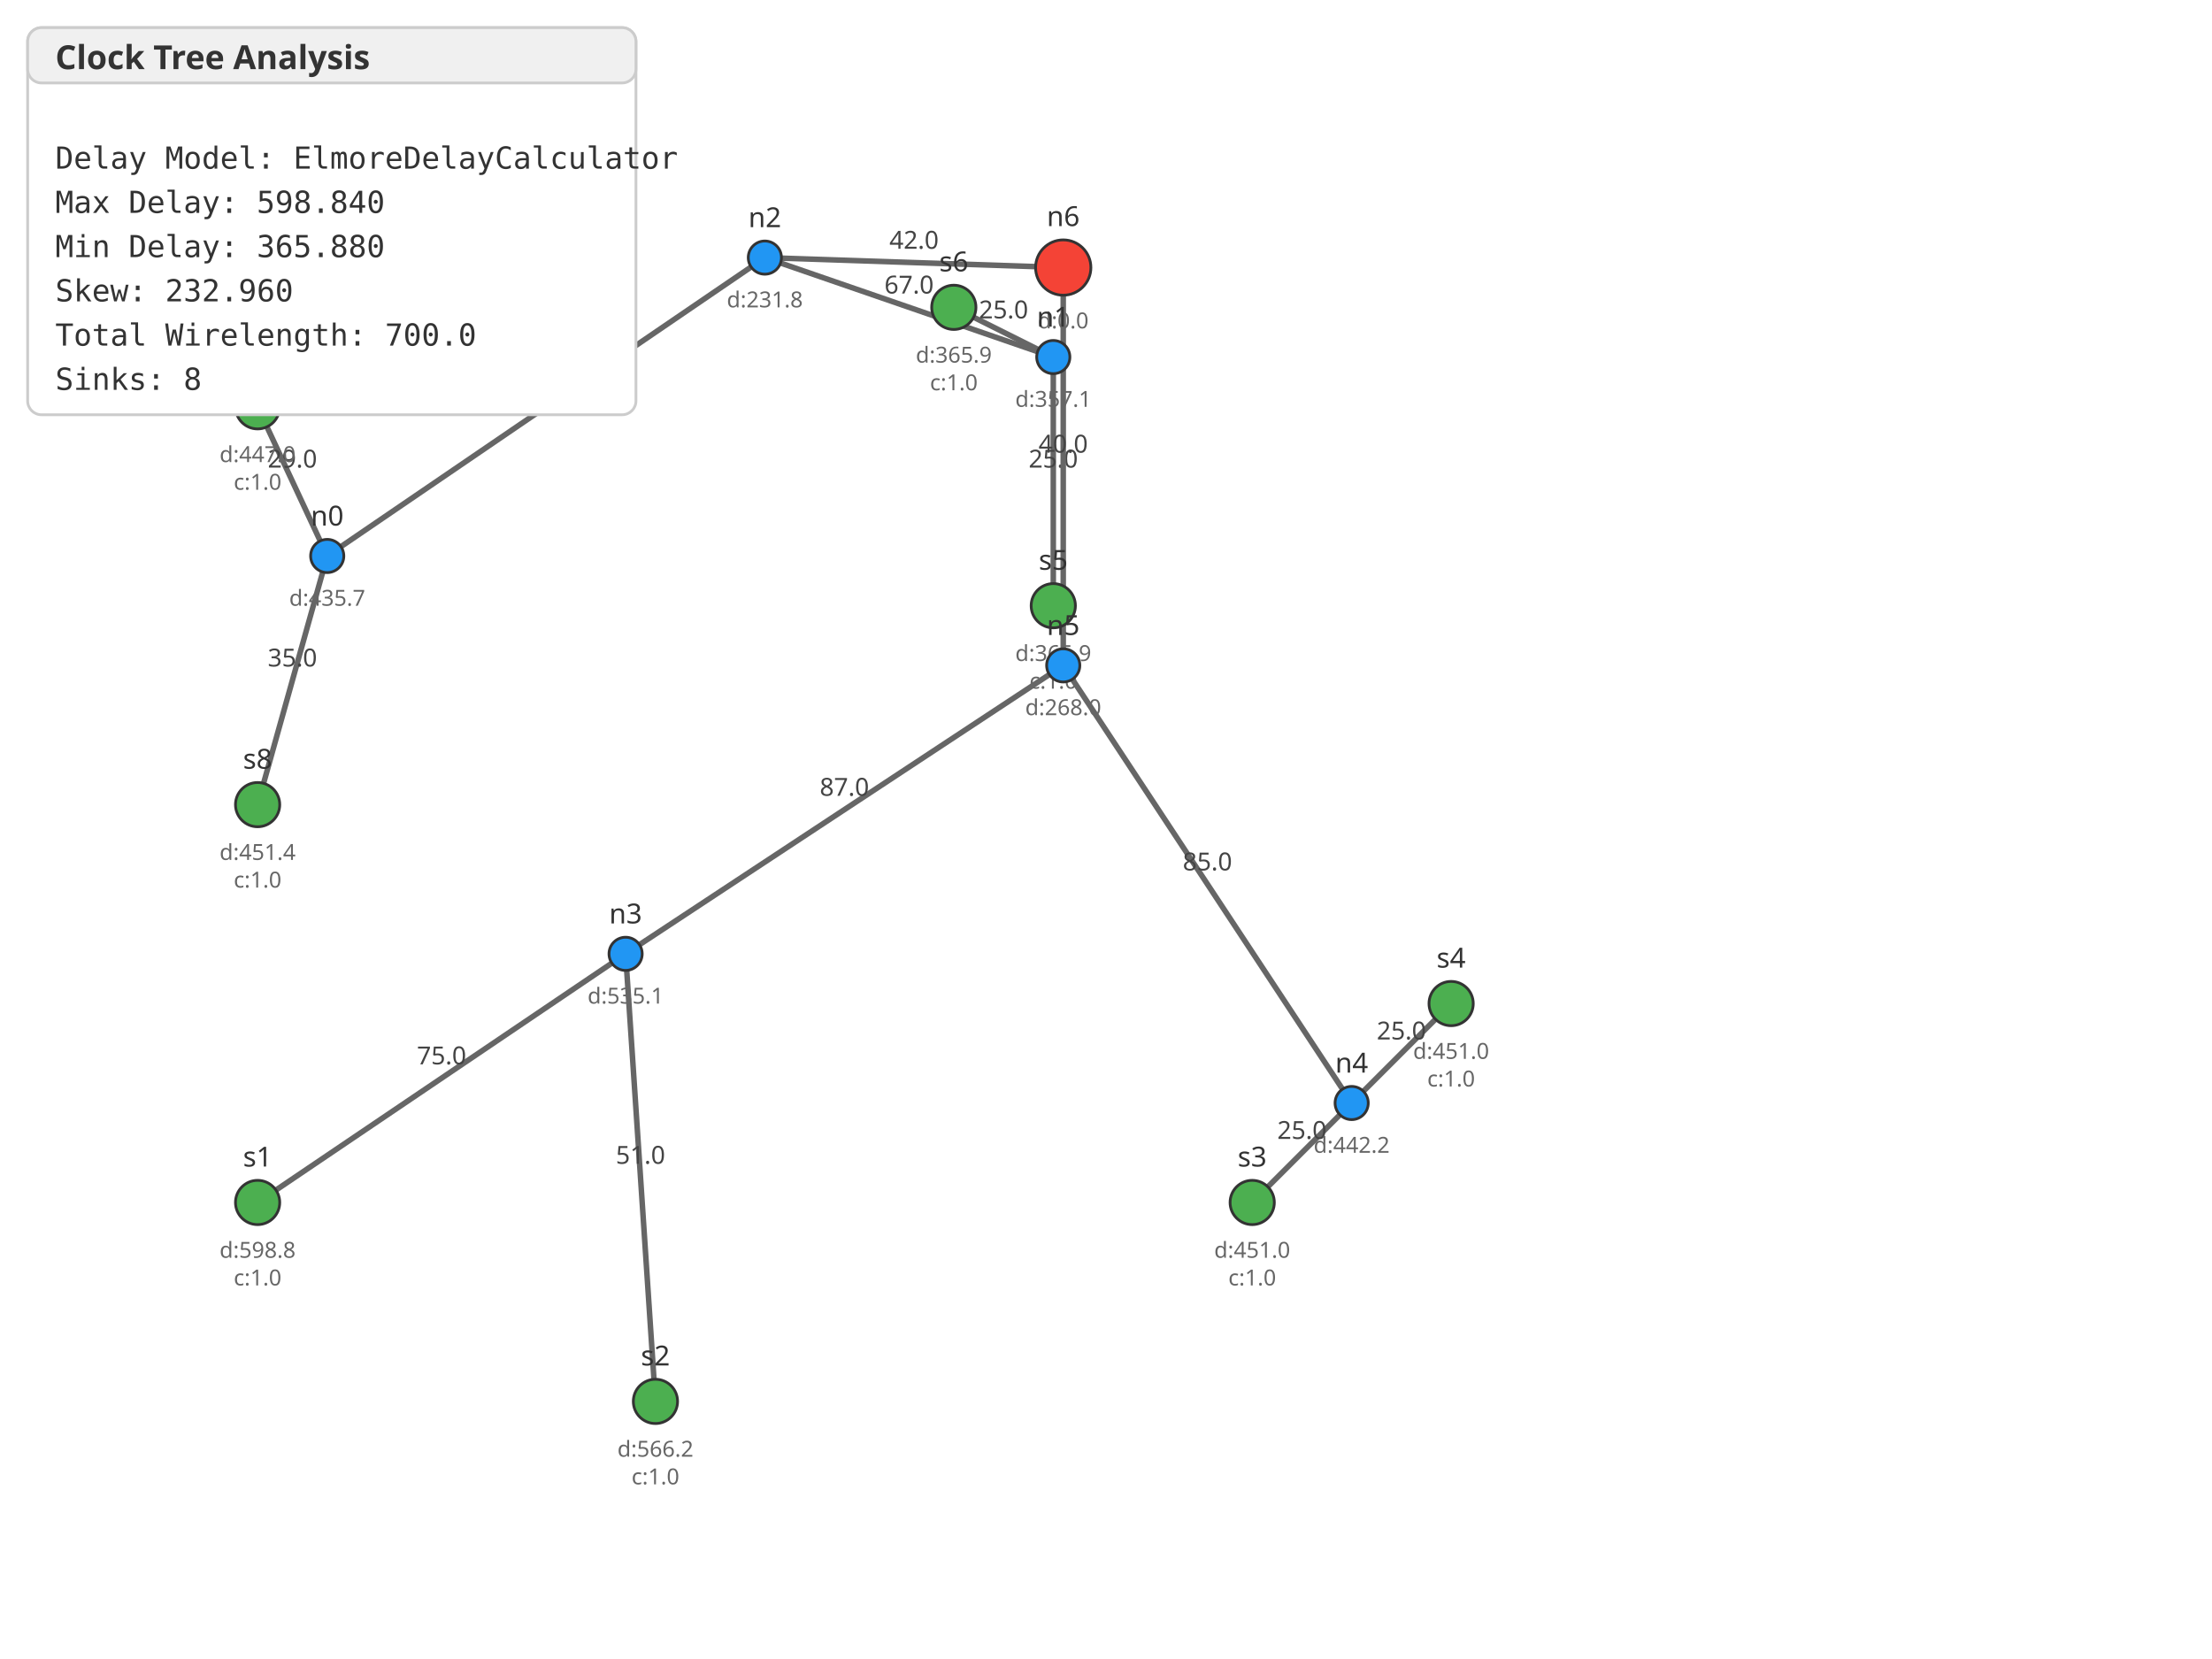
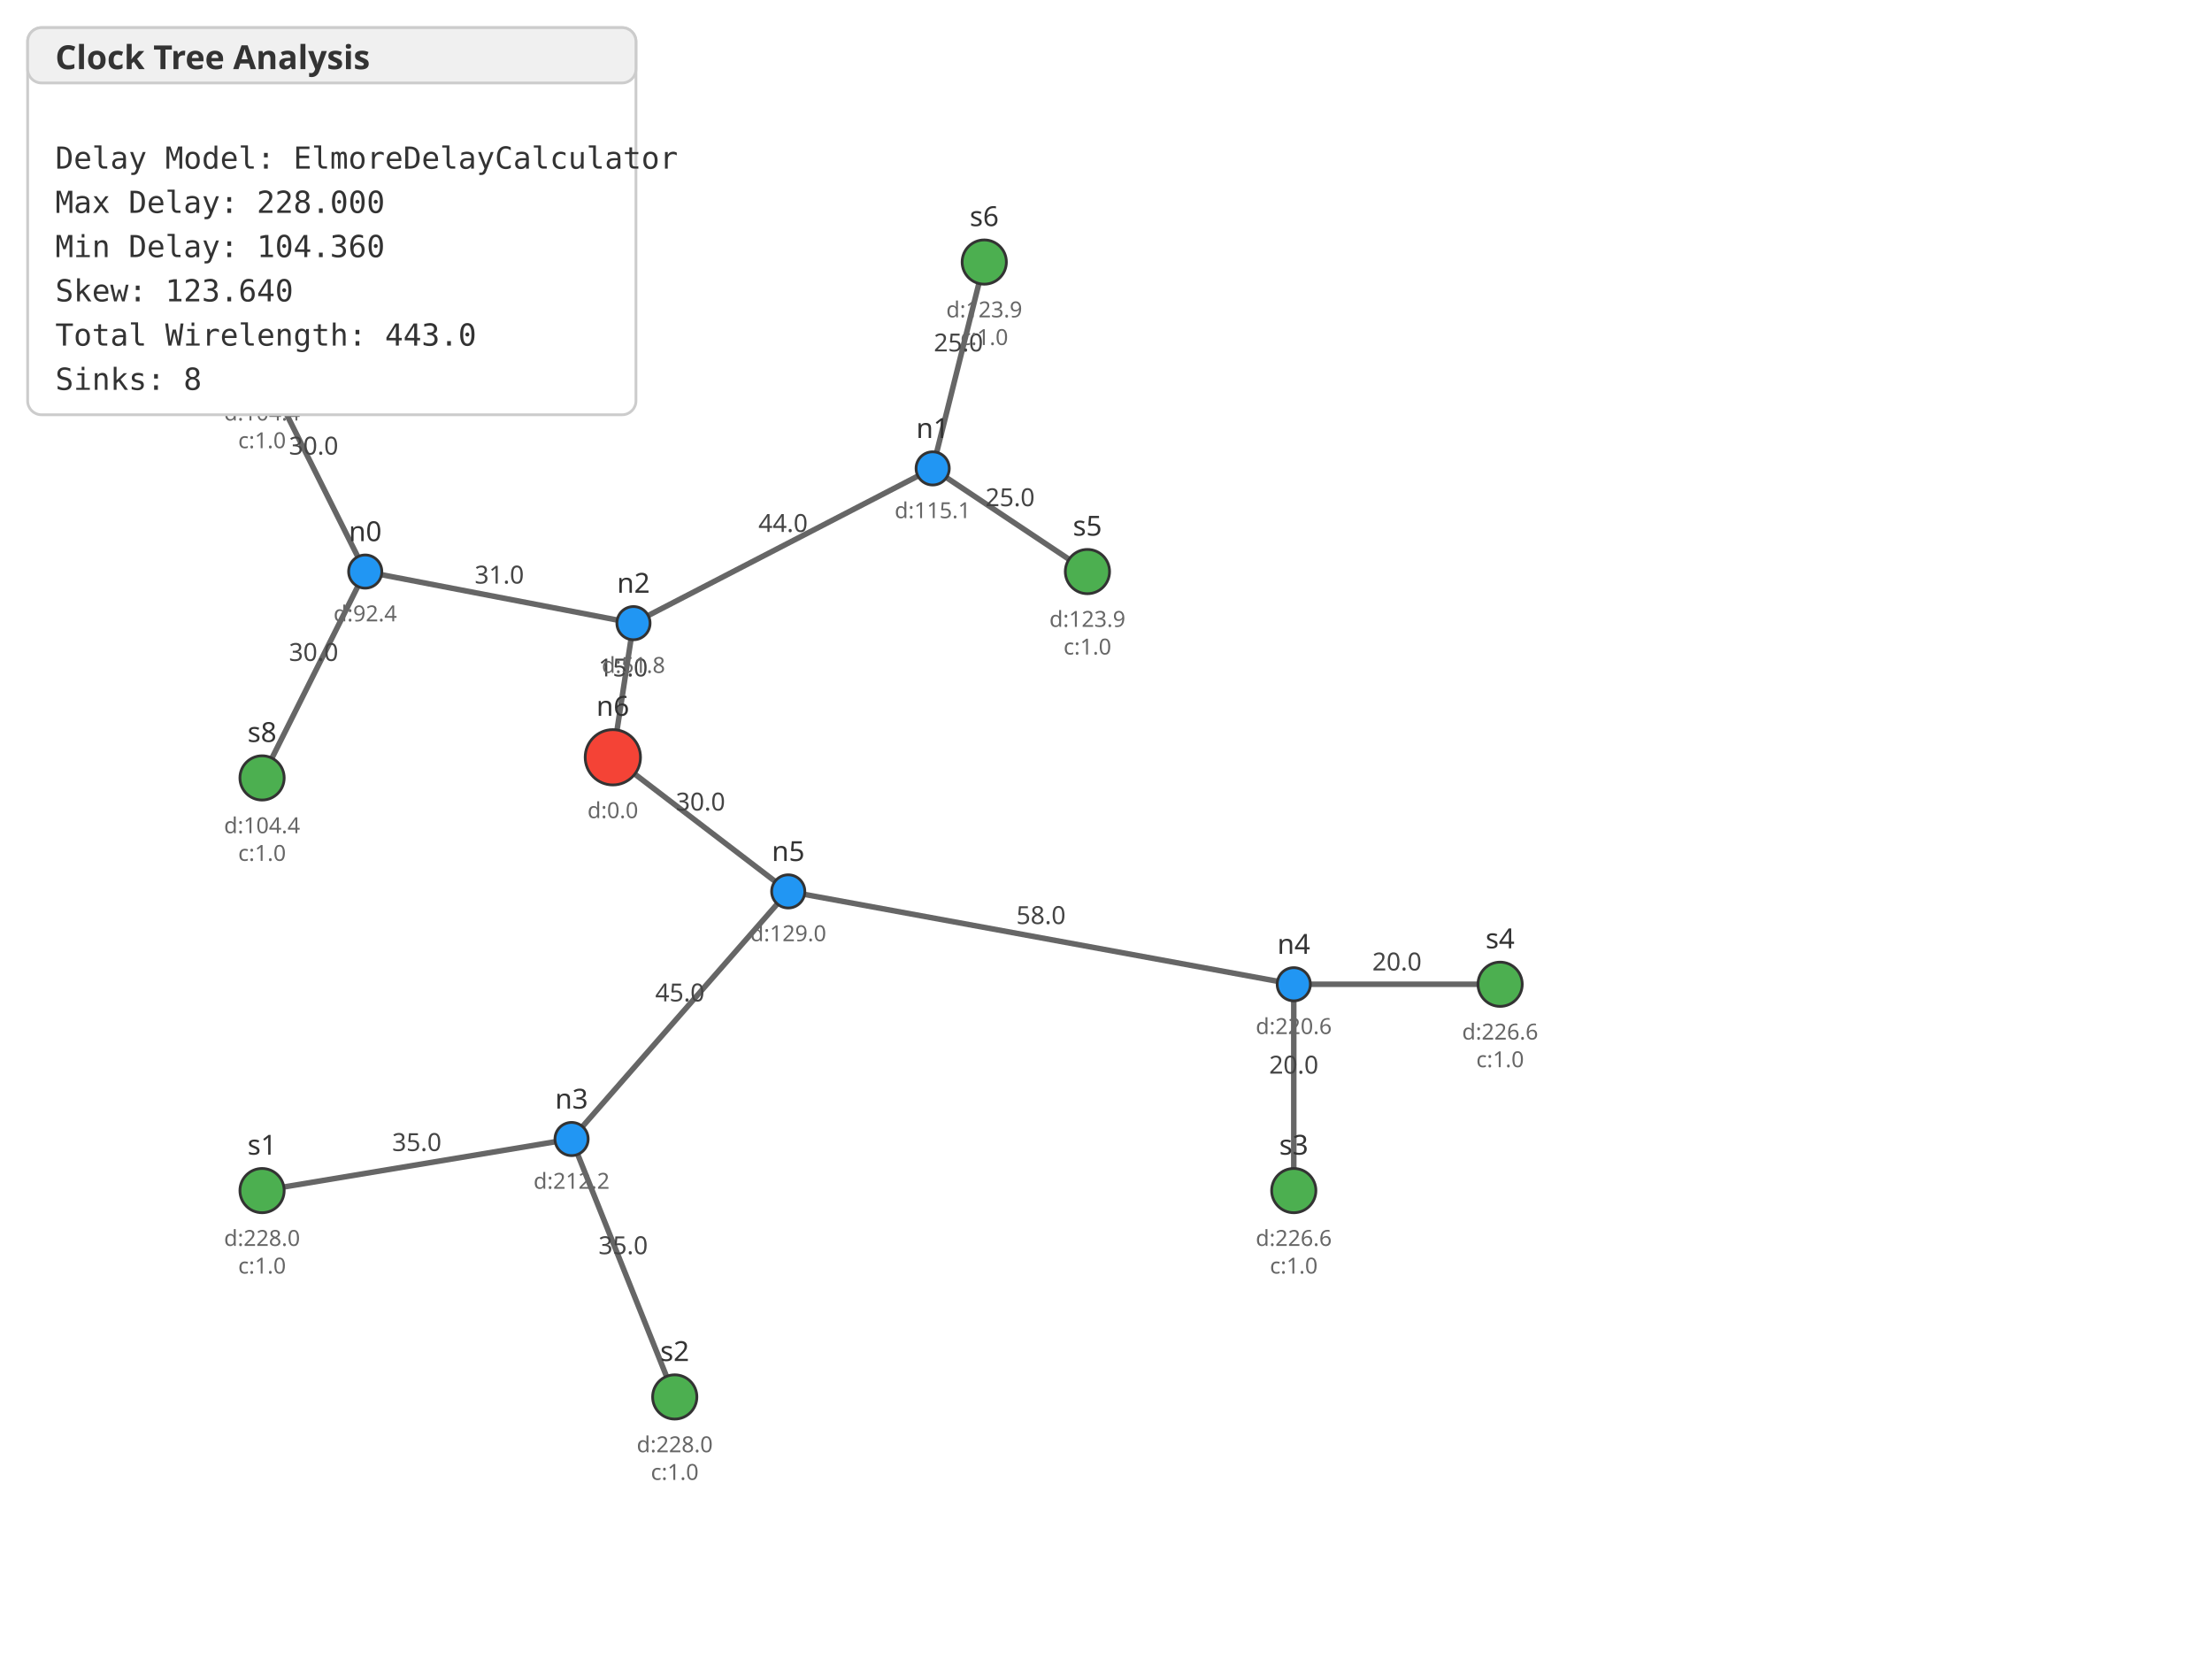
<svg xmlns="http://www.w3.org/2000/svg" width="800" height="600">
  <style>
  .node-label { font: 10px sans-serif; fill: #333; }
  .delay-label { font: 8px sans-serif; fill: #666; }
  .wire-label { font: 9px sans-serif; fill: #444; }
  .analysis-label { font: 12px sans-serif; fill: #333; }
</style>
  <rect width="100%" height="100%" fill="white" />
  <g class="clock-tree3d">
-     <line x1="384.532" y1="96.763" x2="276.619" y2="93.165" stroke="#666666" stroke-width="2" stroke-linecap="round" />
-     <text x="330.576" y="89.964" class="wire-label" text-anchor="middle">42.0</text>
-     <line x1="276.619" y1="93.165" x2="118.345" y2="201.079" stroke="#666666" stroke-width="2" stroke-linecap="round" />
-     <text x="197.482" y="142.122" class="wire-label" text-anchor="middle">89.0</text>
-     <line x1="118.345" y1="201.079" x2="93.165" y2="147.122" stroke="#666666" stroke-width="2" stroke-linecap="round" />
-     <text x="105.755" y="169.101" class="wire-label" text-anchor="middle">29.0</text>
-     <line x1="118.345" y1="201.079" x2="93.165" y2="291.007" stroke="#666666" stroke-width="2" stroke-linecap="round" />
-     <text x="105.755" y="241.043" class="wire-label" text-anchor="middle">35.0</text>
-     <line x1="276.619" y1="93.165" x2="380.935" y2="129.137" stroke="#666666" stroke-width="2" stroke-linecap="round" />
-     <text x="328.777" y="106.151" class="wire-label" text-anchor="middle">67.0</text>
-     <line x1="380.935" y1="129.137" x2="344.964" y2="111.151" stroke="#666666" stroke-width="2" stroke-linecap="round" />
-     <text x="362.95" y="115.144" class="wire-label" text-anchor="middle">25.0</text>
-     <line x1="380.935" y1="129.137" x2="380.935" y2="219.065" stroke="#666666" stroke-width="2" stroke-linecap="round" />
-     <text x="380.935" y="169.101" class="wire-label" text-anchor="middle">25.0</text>
-     <line x1="384.532" y1="96.763" x2="384.532" y2="240.647" stroke="#666666" stroke-width="2" stroke-linecap="round" />
-     <text x="384.532" y="163.705" class="wire-label" text-anchor="middle">40.0</text>
-     <line x1="384.532" y1="240.647" x2="226.259" y2="344.964" stroke="#666666" stroke-width="2" stroke-linecap="round" />
-     <text x="305.396" y="287.806" class="wire-label" text-anchor="middle">87.0</text>
-     <line x1="226.259" y1="344.964" x2="93.165" y2="434.892" stroke="#666666" stroke-width="2" stroke-linecap="round" />
-     <text x="159.712" y="384.928" class="wire-label" text-anchor="middle">75.0</text>
-     <line x1="226.259" y1="344.964" x2="237.05" y2="506.835" stroke="#666666" stroke-width="2" stroke-linecap="round" />
-     <text x="231.655" y="420.899" class="wire-label" text-anchor="middle">51.0</text>
-     <line x1="384.532" y1="240.647" x2="488.849" y2="398.921" stroke="#666666" stroke-width="2" stroke-linecap="round" />
-     <text x="436.691" y="314.784" class="wire-label" text-anchor="middle">85.0</text>
-     <line x1="488.849" y1="398.921" x2="524.82" y2="362.95" stroke="#666666" stroke-width="2" stroke-linecap="round" />
-     <text x="506.835" y="375.935" class="wire-label" text-anchor="middle">25.0</text>
-     <line x1="488.849" y1="398.921" x2="452.878" y2="434.892" stroke="#666666" stroke-width="2" stroke-linecap="round" />
-     <text x="470.863" y="411.906" class="wire-label" text-anchor="middle">25.0</text>
-     <circle cx="384.532" cy="96.763" r="10" fill="#F44336" stroke="#333" stroke-width="1" />
-     <text x="384.532" y="81.763" class="node-label" text-anchor="middle">n6</text>
-     <text x="384.532" y="118.763" class="delay-label" text-anchor="middle">d:0.0</text>
-     <circle cx="276.619" cy="93.165" r="6" fill="#2196F3" stroke="#333" stroke-width="1" />
-     <text x="276.619" y="82.165" class="node-label" text-anchor="middle">n2</text>
-     <text x="276.619" y="111.165" class="delay-label" text-anchor="middle">d:231.8</text>
-     <circle cx="118.345" cy="201.079" r="6" fill="#2196F3" stroke="#333" stroke-width="1" />
-     <text x="118.345" y="190.079" class="node-label" text-anchor="middle">n0</text>
-     <text x="118.345" y="219.079" class="delay-label" text-anchor="middle">d:435.7</text>
-     <circle cx="93.165" cy="147.122" r="8" fill="#4CAF50" stroke="#333" stroke-width="1" />
-     <text x="93.165" y="134.122" class="node-label" text-anchor="middle">s7</text>
-     <text x="93.165" y="167.122" class="delay-label" text-anchor="middle">d:447.0</text>
-     <text x="93.165" y="177.122" class="delay-label" text-anchor="middle">c:1.0</text>
-     <circle cx="93.165" cy="291.007" r="8" fill="#4CAF50" stroke="#333" stroke-width="1" />
-     <text x="93.165" y="278.007" class="node-label" text-anchor="middle">s8</text>
-     <text x="93.165" y="311.007" class="delay-label" text-anchor="middle">d:451.4</text>
-     <text x="93.165" y="321.007" class="delay-label" text-anchor="middle">c:1.0</text>
-     <circle cx="380.935" cy="129.137" r="6" fill="#2196F3" stroke="#333" stroke-width="1" />
-     <text x="380.935" y="118.137" class="node-label" text-anchor="middle">n1</text>
-     <text x="380.935" y="147.137" class="delay-label" text-anchor="middle">d:357.1</text>
-     <circle cx="344.964" cy="111.151" r="8" fill="#4CAF50" stroke="#333" stroke-width="1" />
-     <text x="344.964" y="98.151" class="node-label" text-anchor="middle">s6</text>
-     <text x="344.964" y="131.151" class="delay-label" text-anchor="middle">d:365.9</text>
-     <text x="344.964" y="141.151" class="delay-label" text-anchor="middle">c:1.0</text>
-     <circle cx="380.935" cy="219.065" r="8" fill="#4CAF50" stroke="#333" stroke-width="1" />
-     <text x="380.935" y="206.065" class="node-label" text-anchor="middle">s5</text>
-     <text x="380.935" y="239.065" class="delay-label" text-anchor="middle">d:365.9</text>
-     <text x="380.935" y="249.065" class="delay-label" text-anchor="middle">c:1.0</text>
-     <circle cx="384.532" cy="240.647" r="6" fill="#2196F3" stroke="#333" stroke-width="1" />
-     <text x="384.532" y="229.647" class="node-label" text-anchor="middle">n5</text>
-     <text x="384.532" y="258.647" class="delay-label" text-anchor="middle">d:268.0</text>
-     <circle cx="226.259" cy="344.964" r="6" fill="#2196F3" stroke="#333" stroke-width="1" />
-     <text x="226.259" y="333.964" class="node-label" text-anchor="middle">n3</text>
-     <text x="226.259" y="362.964" class="delay-label" text-anchor="middle">d:535.1</text>
-     <circle cx="93.165" cy="434.892" r="8" fill="#4CAF50" stroke="#333" stroke-width="1" />
-     <text x="93.165" y="421.892" class="node-label" text-anchor="middle">s1</text>
-     <text x="93.165" y="454.892" class="delay-label" text-anchor="middle">d:598.8</text>
-     <text x="93.165" y="464.892" class="delay-label" text-anchor="middle">c:1.0</text>
-     <circle cx="237.05" cy="506.835" r="8" fill="#4CAF50" stroke="#333" stroke-width="1" />
-     <text x="237.05" y="493.835" class="node-label" text-anchor="middle">s2</text>
-     <text x="237.05" y="526.835" class="delay-label" text-anchor="middle">d:566.2</text>
-     <text x="237.05" y="536.835" class="delay-label" text-anchor="middle">c:1.0</text>
-     <circle cx="488.849" cy="398.921" r="6" fill="#2196F3" stroke="#333" stroke-width="1" />
-     <text x="488.849" y="387.921" class="node-label" text-anchor="middle">n4</text>
-     <text x="488.849" y="416.921" class="delay-label" text-anchor="middle">d:442.2</text>
-     <circle cx="524.82" cy="362.95" r="8" fill="#4CAF50" stroke="#333" stroke-width="1" />
-     <text x="524.82" y="349.95" class="node-label" text-anchor="middle">s4</text>
-     <text x="524.82" y="382.95" class="delay-label" text-anchor="middle">d:451.0</text>
-     <text x="524.82" y="392.95" class="delay-label" text-anchor="middle">c:1.0</text>
-     <circle cx="452.878" cy="434.892" r="8" fill="#4CAF50" stroke="#333" stroke-width="1" />
-     <text x="452.878" y="421.892" class="node-label" text-anchor="middle">s3</text>
-     <text x="452.878" y="454.892" class="delay-label" text-anchor="middle">d:451.0</text>
-     <text x="452.878" y="464.892" class="delay-label" text-anchor="middle">c:1.0</text>
+     <line x1="221.642" y1="273.881" x2="229.104" y2="225.373" stroke="#666666" stroke-width="2" stroke-linecap="round" />
+     <text x="225.373" y="244.627" class="wire-label" text-anchor="middle">15.0</text>
+     <line x1="229.104" y1="225.373" x2="132.09" y2="206.716" stroke="#666666" stroke-width="2" stroke-linecap="round" />
+     <text x="180.597" y="211.045" class="wire-label" text-anchor="middle">31.0</text>
+     <line x1="132.09" y1="206.716" x2="94.776" y2="132.09" stroke="#666666" stroke-width="2" stroke-linecap="round" />
+     <text x="113.433" y="164.403" class="wire-label" text-anchor="middle">30.0</text>
+     <line x1="132.09" y1="206.716" x2="94.776" y2="281.343" stroke="#666666" stroke-width="2" stroke-linecap="round" />
+     <text x="113.433" y="239.03" class="wire-label" text-anchor="middle">30.0</text>
+     <line x1="229.104" y1="225.373" x2="337.313" y2="169.403" stroke="#666666" stroke-width="2" stroke-linecap="round" />
+     <text x="283.209" y="192.388" class="wire-label" text-anchor="middle">44.0</text>
+     <line x1="337.313" y1="169.403" x2="355.97" y2="94.776" stroke="#666666" stroke-width="2" stroke-linecap="round" />
+     <text x="346.642" y="127.09" class="wire-label" text-anchor="middle">25.0</text>
+     <line x1="337.313" y1="169.403" x2="393.284" y2="206.716" stroke="#666666" stroke-width="2" stroke-linecap="round" />
+     <text x="365.299" y="183.06" class="wire-label" text-anchor="middle">25.0</text>
+     <line x1="221.642" y1="273.881" x2="285.075" y2="322.388" stroke="#666666" stroke-width="2" stroke-linecap="round" />
+     <text x="253.358" y="293.134" class="wire-label" text-anchor="middle">30.0</text>
+     <line x1="285.075" y1="322.388" x2="206.716" y2="411.94" stroke="#666666" stroke-width="2" stroke-linecap="round" />
+     <text x="245.896" y="362.164" class="wire-label" text-anchor="middle">45.0</text>
+     <line x1="206.716" y1="411.94" x2="94.776" y2="430.597" stroke="#666666" stroke-width="2" stroke-linecap="round" />
+     <text x="150.746" y="416.269" class="wire-label" text-anchor="middle">35.0</text>
+     <line x1="206.716" y1="411.94" x2="244.03" y2="505.224" stroke="#666666" stroke-width="2" stroke-linecap="round" />
+     <text x="225.373" y="453.582" class="wire-label" text-anchor="middle">35.0</text>
+     <line x1="285.075" y1="322.388" x2="467.91" y2="355.97" stroke="#666666" stroke-width="2" stroke-linecap="round" />
+     <text x="376.493" y="334.179" class="wire-label" text-anchor="middle">58.0</text>
+     <line x1="467.91" y1="355.97" x2="542.537" y2="355.97" stroke="#666666" stroke-width="2" stroke-linecap="round" />
+     <text x="505.224" y="350.97" class="wire-label" text-anchor="middle">20.0</text>
+     <line x1="467.91" y1="355.97" x2="467.91" y2="430.597" stroke="#666666" stroke-width="2" stroke-linecap="round" />
+     <text x="467.91" y="388.284" class="wire-label" text-anchor="middle">20.0</text>
+     <circle cx="221.642" cy="273.881" r="10" fill="#F44336" stroke="#333" stroke-width="1" />
+     <text x="221.642" y="258.881" class="node-label" text-anchor="middle">n6</text>
+     <text x="221.642" y="295.881" class="delay-label" text-anchor="middle">d:0.0</text>
+     <circle cx="229.104" cy="225.373" r="6" fill="#2196F3" stroke="#333" stroke-width="1" />
+     <text x="229.104" y="214.373" class="node-label" text-anchor="middle">n2</text>
+     <text x="229.104" y="243.373" class="delay-label" text-anchor="middle">d:51.8</text>
+     <circle cx="132.09" cy="206.716" r="6" fill="#2196F3" stroke="#333" stroke-width="1" />
+     <text x="132.09" y="195.716" class="node-label" text-anchor="middle">n0</text>
+     <text x="132.09" y="224.716" class="delay-label" text-anchor="middle">d:92.4</text>
+     <circle cx="94.776" cy="132.09" r="8" fill="#4CAF50" stroke="#333" stroke-width="1" />
+     <text x="94.776" y="119.09" class="node-label" text-anchor="middle">s7</text>
+     <text x="94.776" y="152.09" class="delay-label" text-anchor="middle">d:104.4</text>
+     <text x="94.776" y="162.09" class="delay-label" text-anchor="middle">c:1.0</text>
+     <circle cx="94.776" cy="281.343" r="8" fill="#4CAF50" stroke="#333" stroke-width="1" />
+     <text x="94.776" y="268.343" class="node-label" text-anchor="middle">s8</text>
+     <text x="94.776" y="301.343" class="delay-label" text-anchor="middle">d:104.4</text>
+     <text x="94.776" y="311.343" class="delay-label" text-anchor="middle">c:1.0</text>
+     <circle cx="337.313" cy="169.403" r="6" fill="#2196F3" stroke="#333" stroke-width="1" />
+     <text x="337.313" y="158.403" class="node-label" text-anchor="middle">n1</text>
+     <text x="337.313" y="187.403" class="delay-label" text-anchor="middle">d:115.1</text>
+     <circle cx="355.97" cy="94.776" r="8" fill="#4CAF50" stroke="#333" stroke-width="1" />
+     <text x="355.97" y="81.776" class="node-label" text-anchor="middle">s6</text>
+     <text x="355.97" y="114.776" class="delay-label" text-anchor="middle">d:123.9</text>
+     <text x="355.97" y="124.776" class="delay-label" text-anchor="middle">c:1.0</text>
+     <circle cx="393.284" cy="206.716" r="8" fill="#4CAF50" stroke="#333" stroke-width="1" />
+     <text x="393.284" y="193.716" class="node-label" text-anchor="middle">s5</text>
+     <text x="393.284" y="226.716" class="delay-label" text-anchor="middle">d:123.9</text>
+     <text x="393.284" y="236.716" class="delay-label" text-anchor="middle">c:1.0</text>
+     <circle cx="285.075" cy="322.388" r="6" fill="#2196F3" stroke="#333" stroke-width="1" />
+     <text x="285.075" y="311.388" class="node-label" text-anchor="middle">n5</text>
+     <text x="285.075" y="340.388" class="delay-label" text-anchor="middle">d:129.0</text>
+     <circle cx="206.716" cy="411.94" r="6" fill="#2196F3" stroke="#333" stroke-width="1" />
+     <text x="206.716" y="400.94" class="node-label" text-anchor="middle">n3</text>
+     <text x="206.716" y="429.94" class="delay-label" text-anchor="middle">d:212.2</text>
+     <circle cx="94.776" cy="430.597" r="8" fill="#4CAF50" stroke="#333" stroke-width="1" />
+     <text x="94.776" y="417.597" class="node-label" text-anchor="middle">s1</text>
+     <text x="94.776" y="450.597" class="delay-label" text-anchor="middle">d:228.0</text>
+     <text x="94.776" y="460.597" class="delay-label" text-anchor="middle">c:1.0</text>
+     <circle cx="244.03" cy="505.224" r="8" fill="#4CAF50" stroke="#333" stroke-width="1" />
+     <text x="244.03" y="492.224" class="node-label" text-anchor="middle">s2</text>
+     <text x="244.03" y="525.224" class="delay-label" text-anchor="middle">d:228.0</text>
+     <text x="244.03" y="535.224" class="delay-label" text-anchor="middle">c:1.0</text>
+     <circle cx="467.91" cy="355.97" r="6" fill="#2196F3" stroke="#333" stroke-width="1" />
+     <text x="467.91" y="344.97" class="node-label" text-anchor="middle">n4</text>
+     <text x="467.91" y="373.97" class="delay-label" text-anchor="middle">d:220.6</text>
+     <circle cx="542.537" cy="355.97" r="8" fill="#4CAF50" stroke="#333" stroke-width="1" />
+     <text x="542.537" y="342.97" class="node-label" text-anchor="middle">s4</text>
+     <text x="542.537" y="375.97" class="delay-label" text-anchor="middle">d:226.6</text>
+     <text x="542.537" y="385.97" class="delay-label" text-anchor="middle">c:1.0</text>
+     <circle cx="467.91" cy="430.597" r="8" fill="#4CAF50" stroke="#333" stroke-width="1" />
+     <text x="467.91" y="417.597" class="node-label" text-anchor="middle">s3</text>
+     <text x="467.91" y="450.597" class="delay-label" text-anchor="middle">d:226.6</text>
+     <text x="467.91" y="460.597" class="delay-label" text-anchor="middle">c:1.0</text>
    <g class="analysis-info">
      <rect x="10" y="10" width="220" height="140" fill="white" stroke="#ccc" stroke-width="1" rx="5" />
      <rect x="10" y="10" width="220" height="20" fill="#f0f0f0" stroke="#ccc" stroke-width="1" rx="5" />
      <text x="20" y="25" font-family="sans-serif" font-size="12" font-weight="bold" fill="#333">Clock Tree Analysis</text>
      <text x="20" y="45" font-family="monospace" font-size="11" fill="#333">
        <tspan x="20" y="61">Delay Model: ElmoreDelayCalculator</tspan>
-         <tspan x="20" y="77">Max Delay: 598.840</tspan>
-         <tspan x="20" y="93">Min Delay: 365.880</tspan>
-         <tspan x="20" y="109">Skew: 232.960</tspan>
-         <tspan x="20" y="125">Total Wirelength: 700.0</tspan>
+         <tspan x="20" y="77">Max Delay: 228.000</tspan>
+         <tspan x="20" y="93">Min Delay: 104.360</tspan>
+         <tspan x="20" y="109">Skew: 123.640</tspan>
+         <tspan x="20" y="125">Total Wirelength: 443.0</tspan>
        <tspan x="20" y="141">Sinks: 8</tspan>
      </text>
    </g>
  </g>
</svg>
